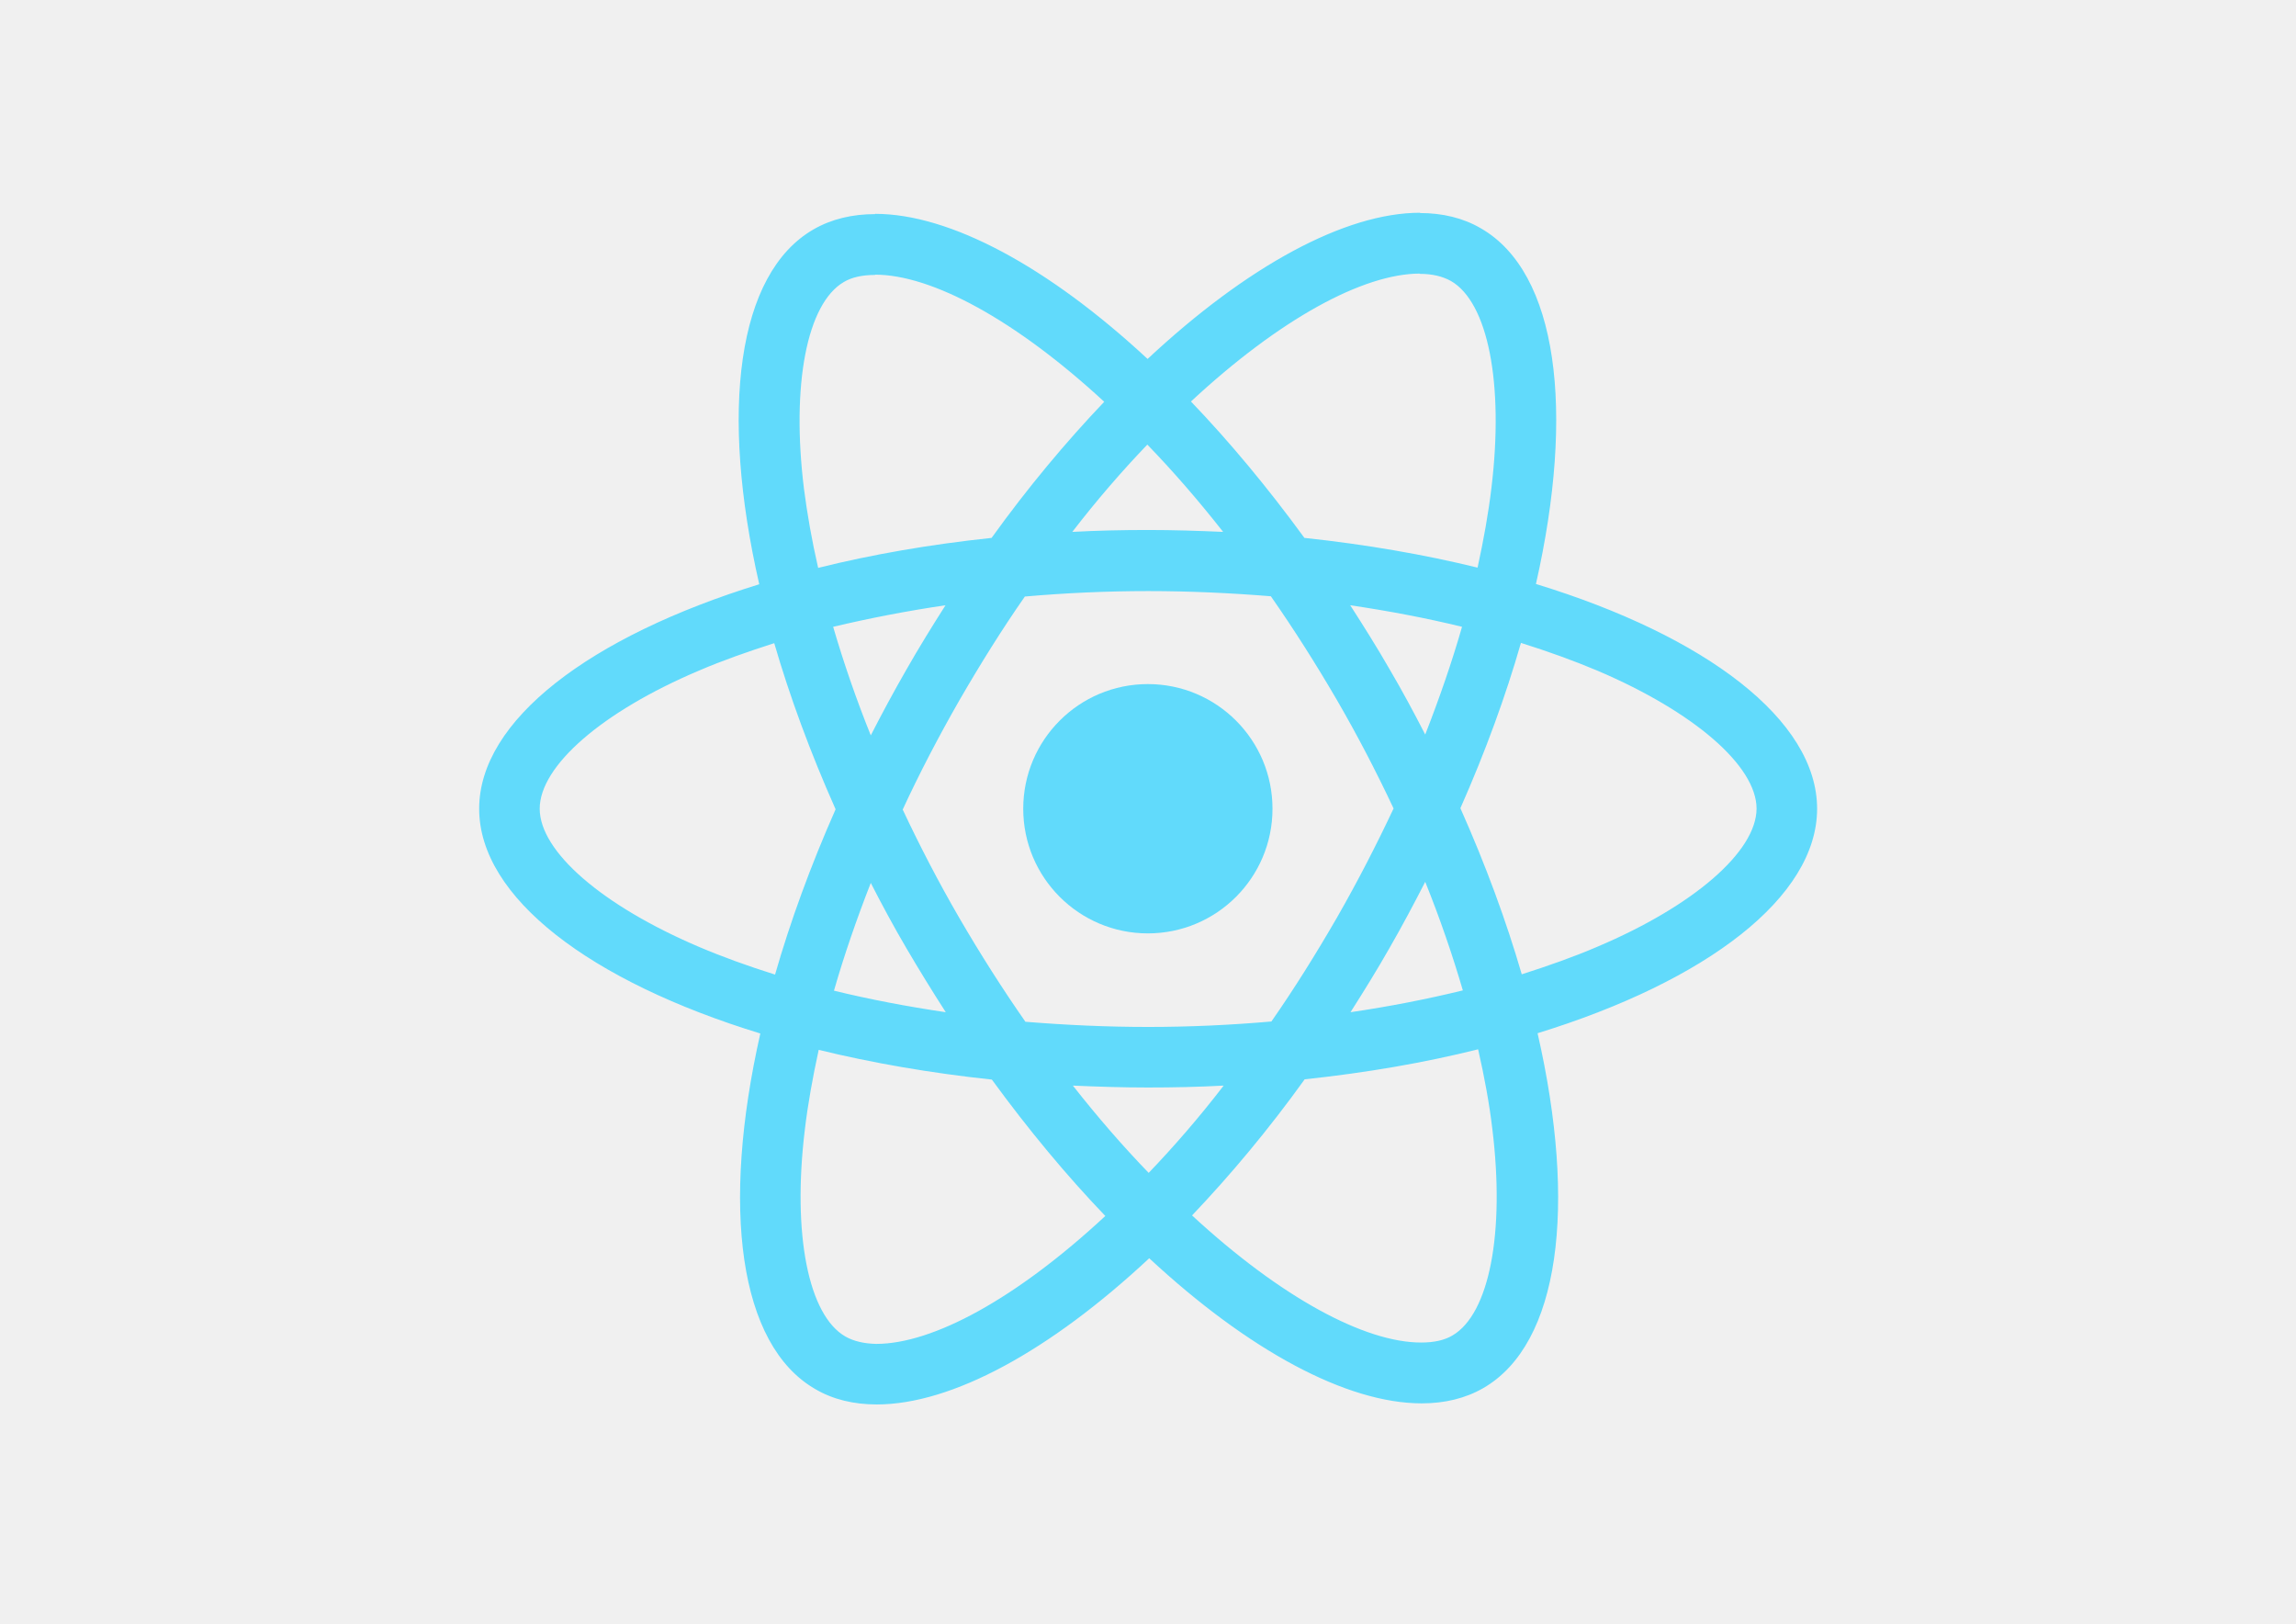
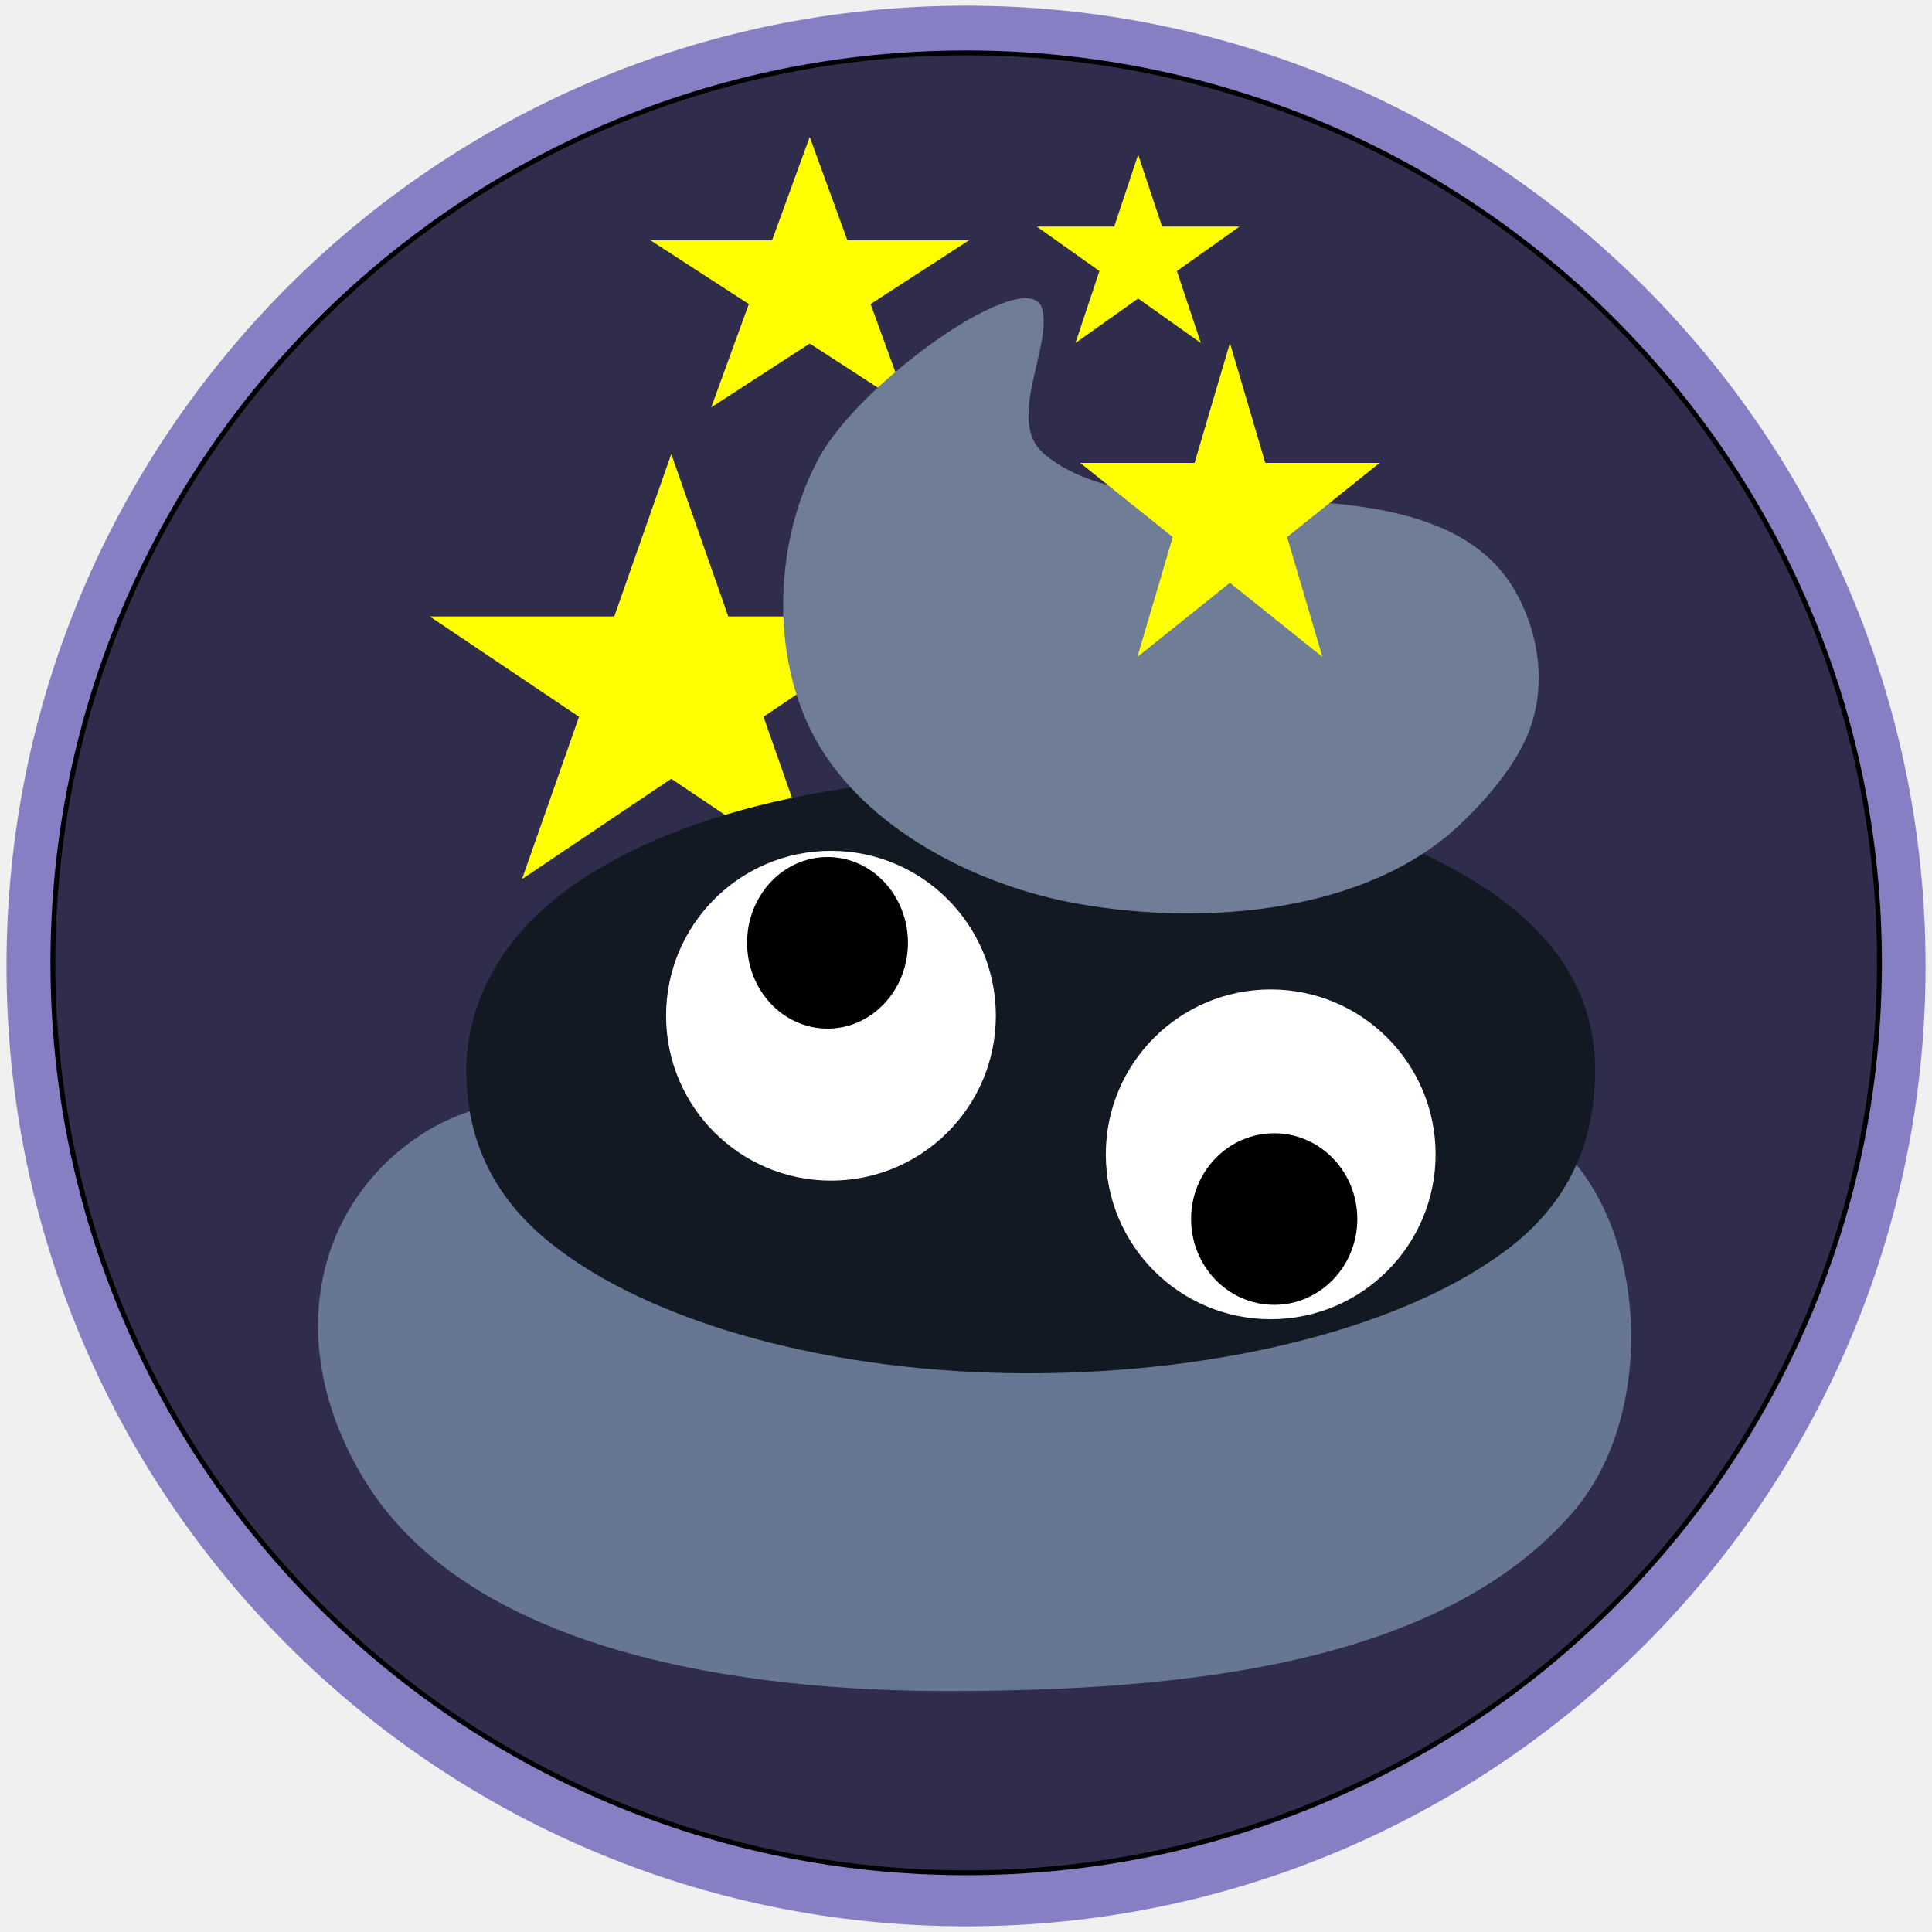
- <svg xmlns="http://www.w3.org/2000/svg" viewBox="0 0 841.9 595.3">
-   <g fill="#61DAFB">
-     <path d="M666.3 296.5c0-32.5-40.7-63.3-103.1-82.4 14.4-63.6 8-114.2-20.2-130.4-6.5-3.8-14.1-5.6-22.4-5.6v22.3c4.6 0 8.3.9 11.4 2.6 13.6 7.8 19.5 37.5 14.9 75.7-1.1 9.4-2.9 19.3-5.1 29.4-19.6-4.8-41-8.5-63.5-10.9-13.5-18.5-27.5-35.3-41.6-50 32.6-30.3 63.2-46.9 84-46.9V78c-27.5 0-63.5 19.6-99.9 53.6-36.4-33.8-72.4-53.2-99.9-53.2v22.3c20.7 0 51.4 16.5 84 46.6-14 14.7-28 31.4-41.3 49.9-22.6 2.4-44 6.1-63.6 11-2.3-10-4-19.7-5.2-29-4.7-38.2 1.1-67.9 14.6-75.8 3-1.8 6.9-2.6 11.5-2.6V78.5c-8.4 0-16 1.8-22.6 5.6-28.1 16.2-34.4 66.7-19.9 130.1-62.2 19.2-102.7 49.9-102.7 82.3 0 32.5 40.7 63.3 103.1 82.4-14.4 63.6-8 114.2 20.2 130.4 6.5 3.8 14.1 5.6 22.5 5.6 27.5 0 63.5-19.6 99.9-53.6 36.4 33.8 72.4 53.2 99.9 53.2 8.4 0 16-1.8 22.6-5.6 28.1-16.2 34.4-66.7 19.9-130.1 62-19.1 102.5-49.9 102.5-82.3zm-130.2-66.7c-3.7 12.9-8.3 26.2-13.5 39.5-4.1-8-8.4-16-13.1-24-4.6-8-9.5-15.8-14.4-23.4 14.2 2.1 27.9 4.7 41 7.9zm-45.8 106.5c-7.8 13.5-15.8 26.3-24.1 38.2-14.9 1.3-30 2-45.2 2-15.1 0-30.2-.7-45-1.9-8.3-11.9-16.4-24.6-24.2-38-7.6-13.1-14.5-26.4-20.8-39.8 6.2-13.4 13.2-26.8 20.7-39.9 7.8-13.5 15.8-26.3 24.1-38.2 14.9-1.3 30-2 45.2-2 15.1 0 30.2.7 45 1.9 8.3 11.9 16.4 24.6 24.2 38 7.6 13.1 14.5 26.4 20.8 39.8-6.3 13.4-13.2 26.8-20.7 39.9zm32.3-13c5.4 13.4 10 26.8 13.8 39.8-13.1 3.2-26.9 5.9-41.2 8 4.9-7.7 9.8-15.6 14.4-23.7 4.6-8 8.9-16.1 13-24.1zM421.2 430c-9.3-9.6-18.6-20.3-27.8-32 9 .4 18.2.7 27.5.7 9.4 0 18.7-.2 27.8-.7-9 11.7-18.3 22.4-27.5 32zm-74.4-58.9c-14.2-2.1-27.9-4.7-41-7.9 3.7-12.9 8.3-26.2 13.5-39.5 4.1 8 8.4 16 13.1 24 4.7 8 9.5 15.8 14.4 23.4zM420.7 163c9.3 9.6 18.6 20.3 27.8 32-9-.4-18.2-.7-27.5-.7-9.4 0-18.7.2-27.8.7 9-11.7 18.3-22.4 27.5-32zm-74 58.9c-4.9 7.7-9.8 15.6-14.4 23.7-4.6 8-8.9 16-13 24-5.4-13.4-10-26.8-13.8-39.8 13.1-3.1 26.9-5.8 41.2-7.9zm-90.5 125.2c-35.4-15.1-58.3-34.9-58.3-50.6 0-15.7 22.9-35.6 58.3-50.6 8.6-3.7 18-7 27.7-10.1 5.7 19.6 13.2 40 22.5 60.9-9.2 20.8-16.6 41.1-22.2 60.6-9.9-3.1-19.3-6.5-28-10.2zM310 490c-13.6-7.8-19.5-37.5-14.9-75.7 1.1-9.4 2.9-19.3 5.1-29.4 19.6 4.8 41 8.5 63.5 10.9 13.5 18.5 27.5 35.3 41.6 50-32.6 30.3-63.2 46.9-84 46.9-4.5-.1-8.3-1-11.3-2.7zm237.2-76.2c4.7 38.2-1.1 67.9-14.6 75.8-3 1.8-6.9 2.6-11.5 2.6-20.7 0-51.4-16.5-84-46.6 14-14.7 28-31.4 41.3-49.9 22.6-2.4 44-6.1 63.6-11 2.3 10.1 4.1 19.8 5.2 29.1zm38.5-66.7c-8.6 3.7-18 7-27.7 10.1-5.7-19.6-13.2-40-22.5-60.9 9.2-20.8 16.6-41.1 22.2-60.6 9.9 3.1 19.3 6.5 28.1 10.2 35.4 15.1 58.3 34.9 58.3 50.6-.1 15.7-23 35.6-58.4 50.6zM320.8 78.4z" />
-     <circle cx="420.9" cy="296.5" r="45.7" />
-     <path d="M520.5 78.1z" />
+ <svg xmlns="http://www.w3.org/2000/svg" width="400" height="400" version="1.1">
+   <g>
+     <ellipse ry="198.824" rx="198.66" id="svg_13" cy="200" cx="200.006" fill="#877fc4" />
+     <ellipse fill="#302c4c" stroke="#000" cx="200.038" cy="199.344" id="svg_8" rx="189.087" ry="188.394" />
+     <path id="svg_9" d="m88.978,127.626l38.197,0l11.803,-33.613l11.803,33.613l38.197,0l-30.902,20.774l11.804,33.613l-30.902,-20.774l-30.902,20.774l11.804,-33.613l-30.902,-20.774l0,0z" fill="yellow" />
+     <path id="svg_1" fill-rule="evenodd" fill="#677793" d="m86.938,235.095c-21.536,14.272 -28.592,42.891 -11.681,70.981c21.8,36.214 78.725,44.17 122.121,44.039c46.788,-0.141 100.991,-5.132 128.492,-37.304c15.535,-18.17 15.698,-52.113 1.062,-70.981c-7.412,-9.555 -25.578,-11.37 -39.292,-13.471c-26.767,-4.099 -57.752,9.571 -87.561,6.748c-43.628,-4.131 -87.465,-17.032 -113.149,-0.013l0.007,0.001z" />
+     <path id="svg_2" fill="#121923" d="m330.25,221.6c0,13.612 -4.585,26.354 -17.165,36.284c-21.136,16.684 -59.783,26.442 -100.24,26.442c-40.408,0 -78.029,-10.29 -98.849,-26.94c-12.431,-9.941 -17.444,-22.148 -17.444,-35.787c0,-12.176 5.703,-24.135 15.702,-33.188c19.961,-18.072 57.04,-27.873 100.04,-27.873c38.206,0 74.184,9.17 95.822,23.77c14.91,10.06 22.137,22.408 22.137,37.291l-0.003,0.001z" stroke-width="0" />
+     <circle id="svg_4" fill="#fff" r="34.139" cy="210.294" cx="172.043" />
+     <ellipse id="svg_5" ry="17.763" rx="16.653" cy="195.199" cx="171.329" />
+     <circle id="svg_6" fill="#fff" r="34.139" cy="238.99" cx="263.087" />
+     <ellipse id="svg_7" ry="17.763" rx="17.208" cy="252.39" cx="263.812" />
+     <path id="svg_10" d="m134.644,49.736l25.21,0l7.79,-21.39l7.79,21.39l25.21,0l-20.395,13.22l7.79,21.39l-20.395,-13.22l-20.395,13.22l7.79,-21.39l-20.395,-13.22z" fill="yellow" />
+     <path id="svg_11" d="m214.644,46.909l16.043,0l4.957,-14.897l4.957,14.897l16.043,0l-12.979,9.207l4.958,14.897l-12.979,-9.207l-12.979,9.207l4.958,-14.897l-12.979,-9.207z" fill="yellow" />
+     <path id="svg_3" fill-rule="evenodd" fill="#707d96" d="m215.71,63.722c2.337,8.063 -7.698,23.421 0.506,30.296c12.441,10.426 34.553,8.617 54.672,9.821c18.399,1.102 35.047,4.939 42.812,18.532c4.441,7.774 6.42,17.848 3.478,27.277c-2.47,7.918 -9.027,15.381 -14.464,20.648c-19.236,18.635 -52.826,21.538 -79.513,16.825c-21.226,-3.749 -44.207,-15.632 -54.403,-34.16c-9.419,-17.114 -8.558,-41.125 0.826,-58.256c8.789,-16.045 42.92,-40.011 46.085,-30.983l0.001,0l0,0z" />
+     <path id="svg_12" d="m223.644,95.84l23.682,0l7.318,-24.828l7.318,24.828l23.682,0l-19.159,15.344l7.318,24.828l-19.159,-15.345l-19.159,15.345l7.318,-24.828l-19.159,-15.344l-0,0z" fill="yellow" />
  </g>
</svg>
